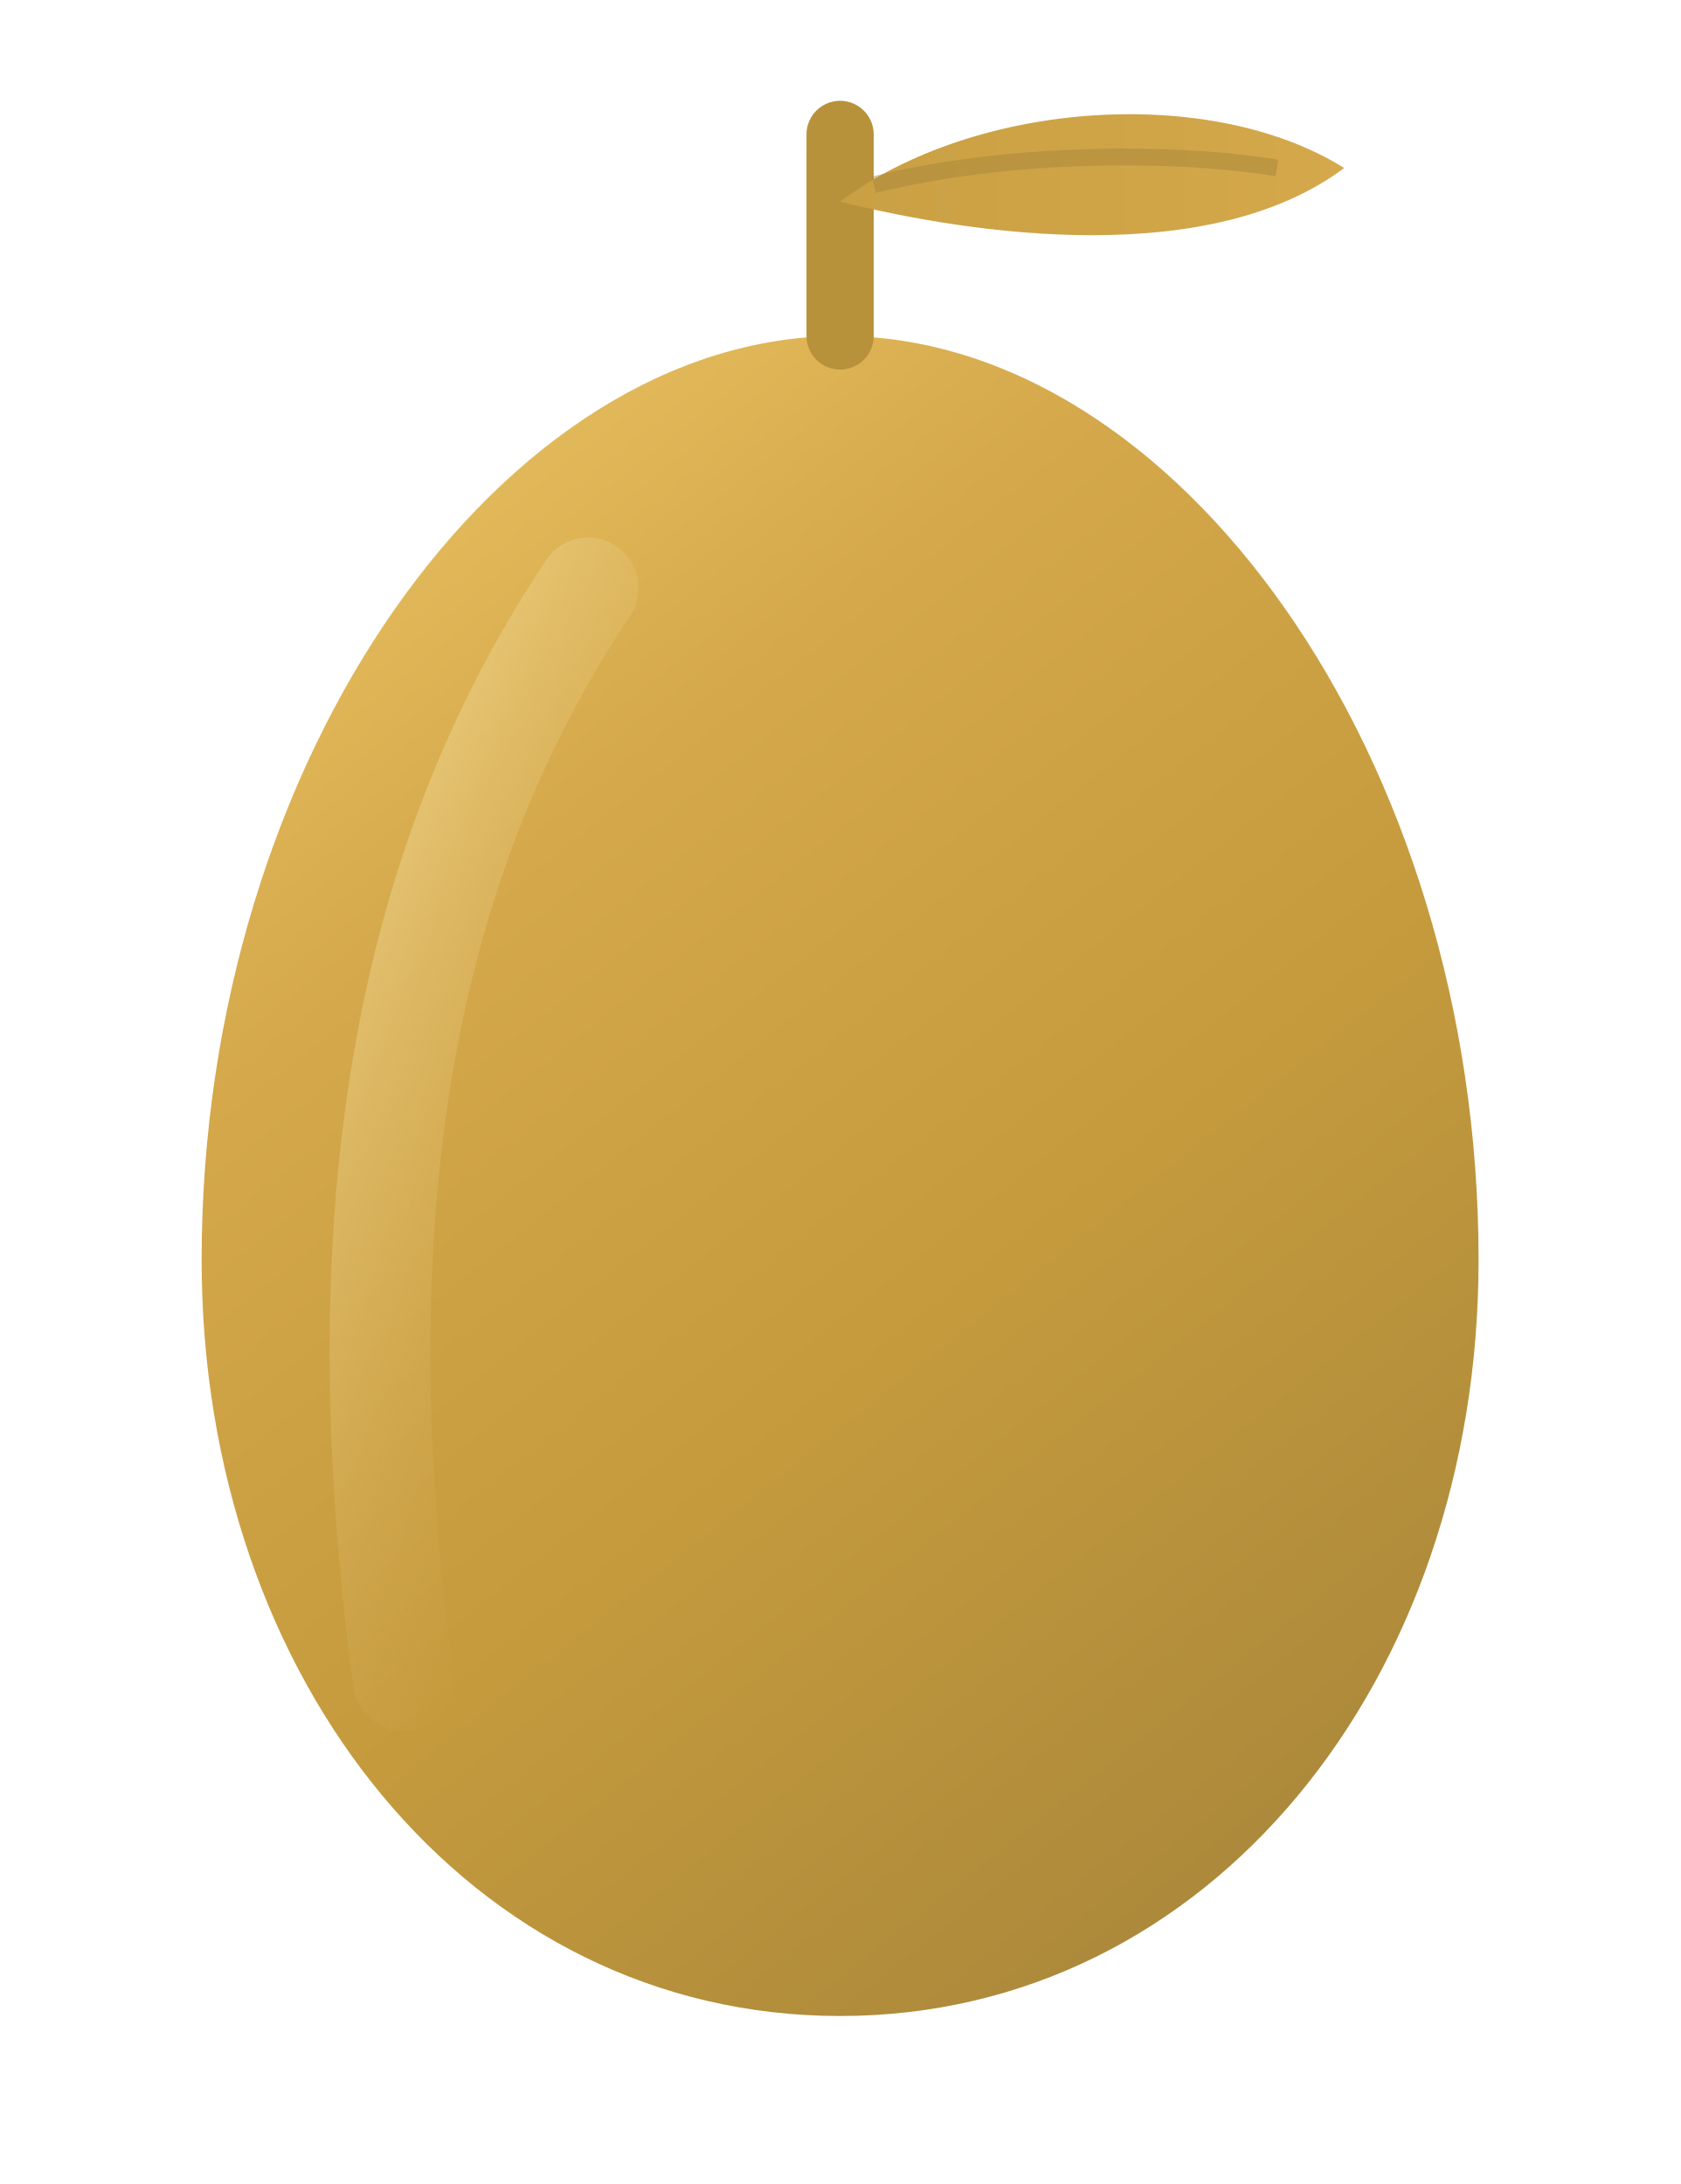
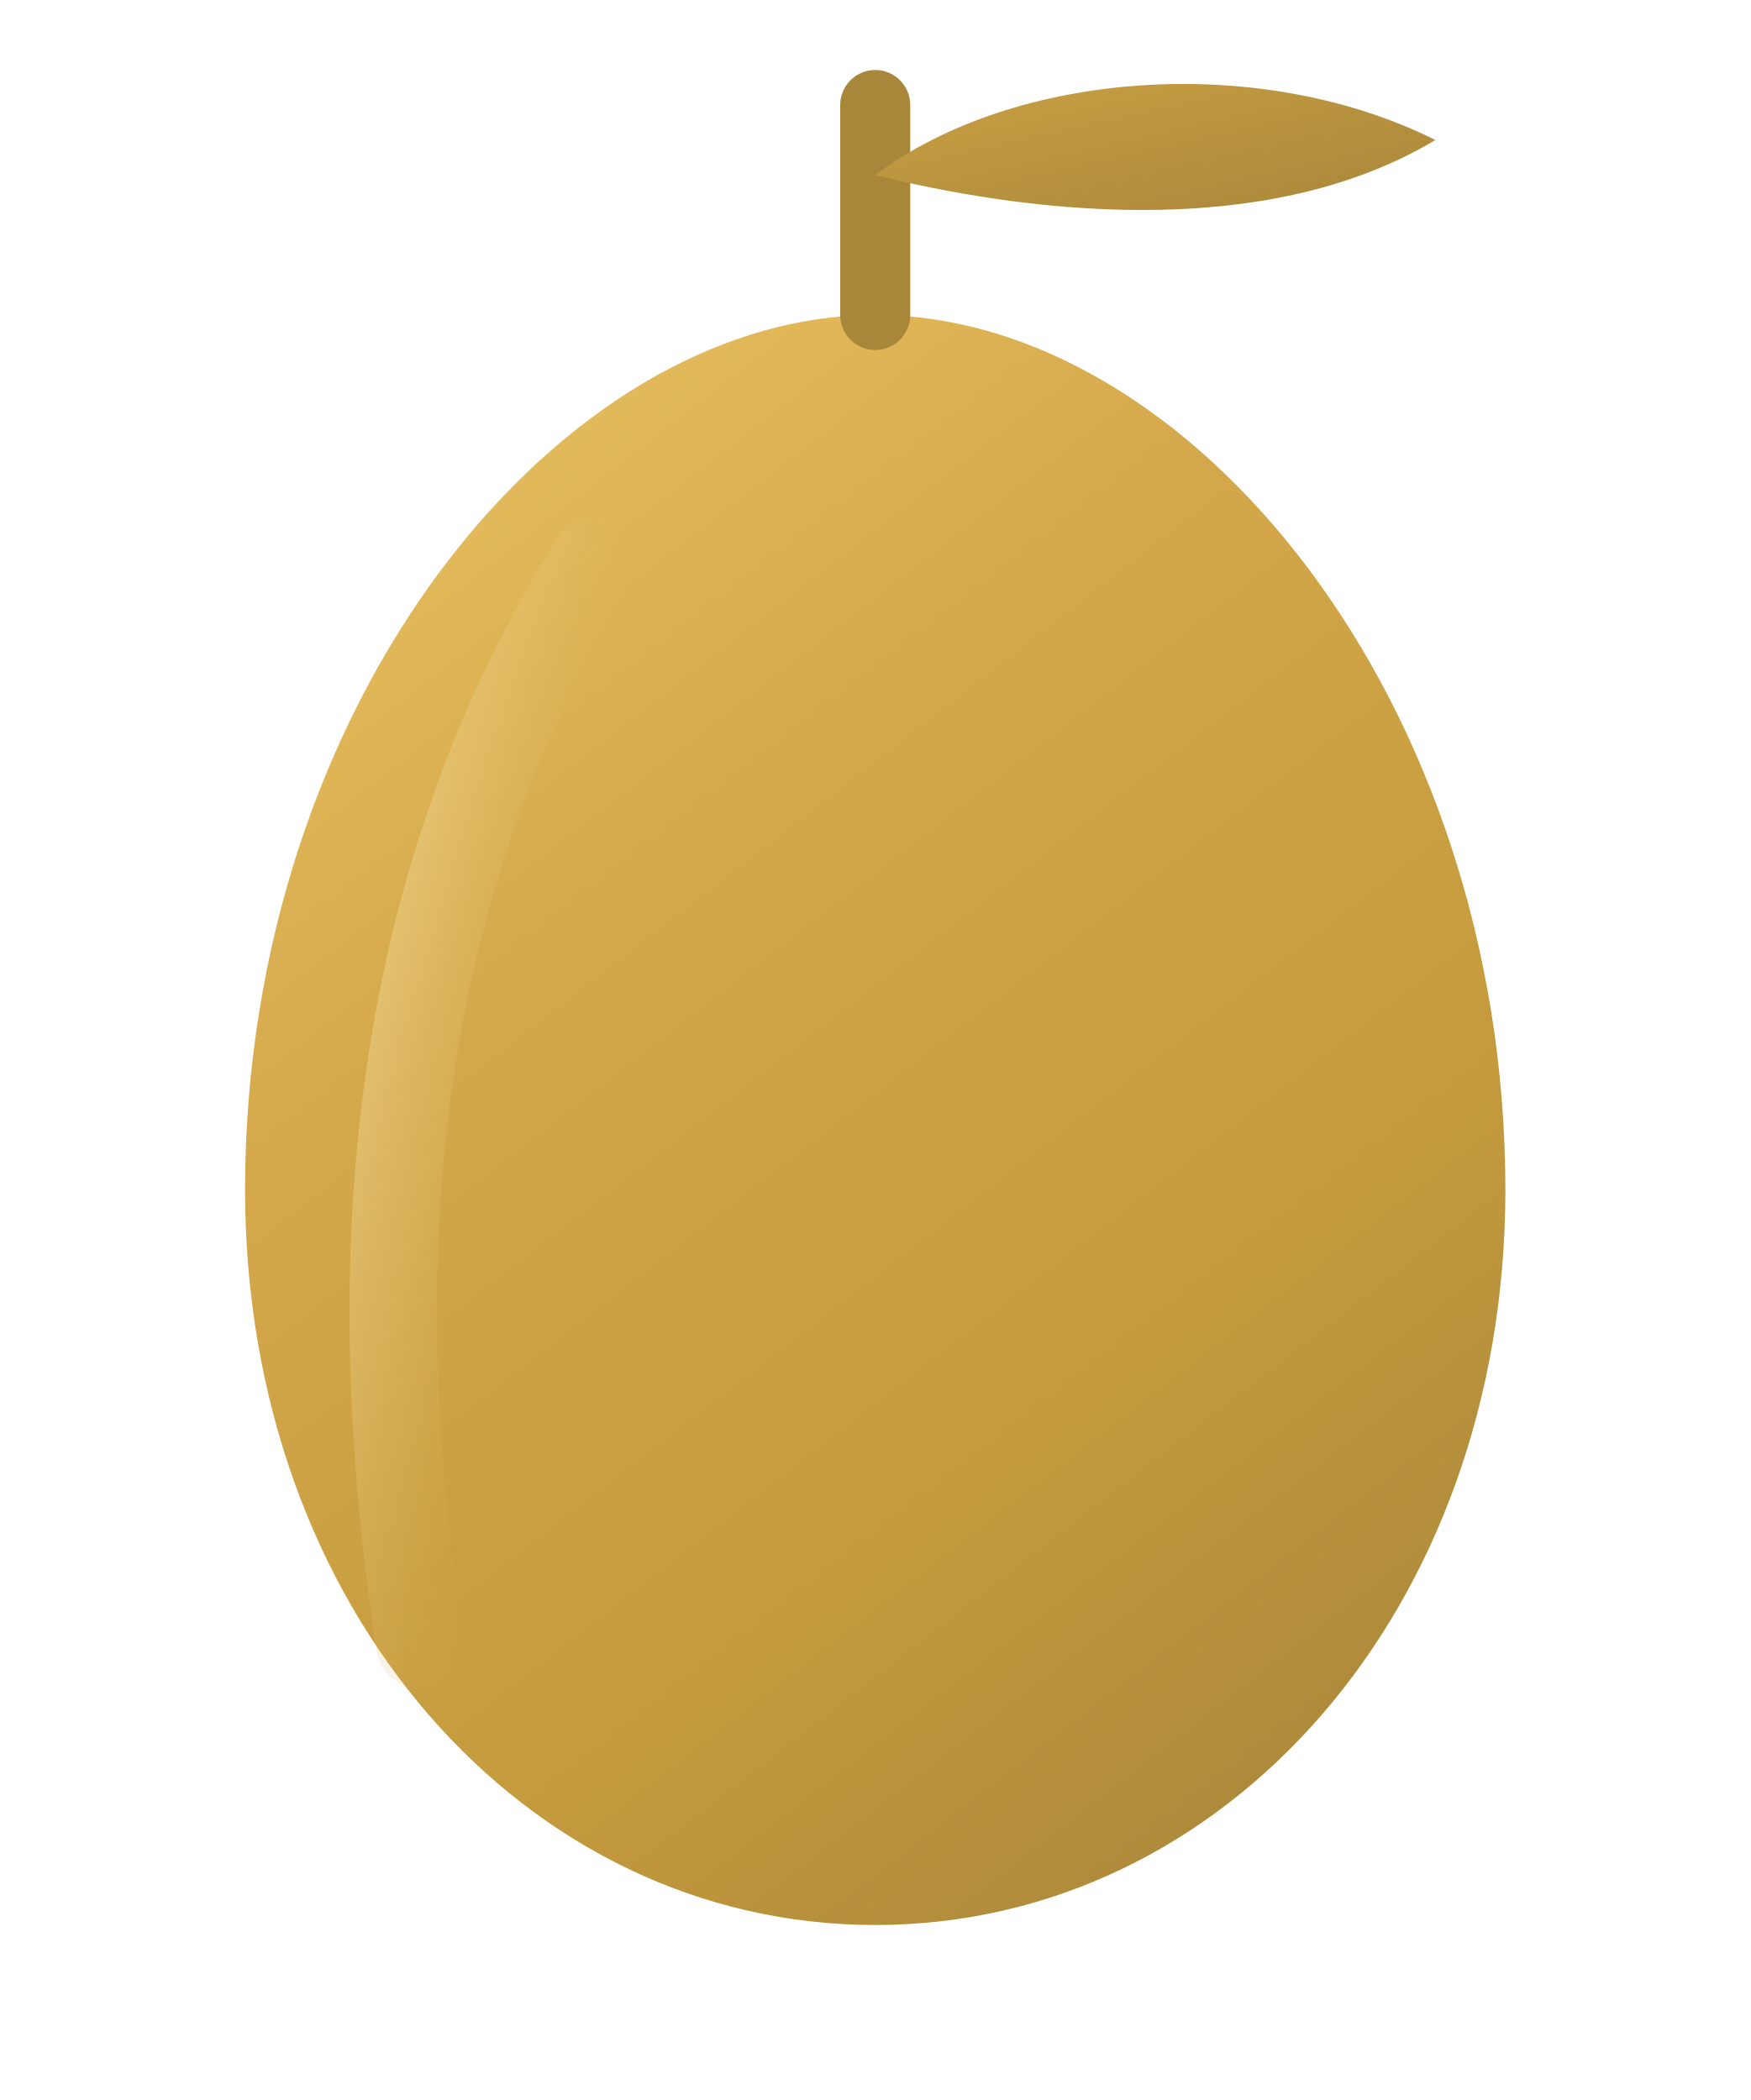
- <svg xmlns="http://www.w3.org/2000/svg" viewBox="0 0 100 130" fill="none">
+ <svg xmlns="http://www.w3.org/2000/svg" viewBox="0 0 100 120" fill="none">
  <defs>
-     <linearGradient id="mangoGold" x1="20%" y1="0%" x2="80%" y2="100%">
+     <linearGradient id="mangoGoldIcon" x1="20%" y1="0%" x2="80%" y2="100%">
      <stop offset="0%" stop-color="#E8C060" />
-       <stop offset="25%" stop-color="#D4A84B" />
-       <stop offset="60%" stop-color="#C49A3D" />
+       <stop offset="30%" stop-color="#D4A84B" />
+       <stop offset="70%" stop-color="#C49A3D" />
      <stop offset="100%" stop-color="#A8863A" />
    </linearGradient>
-     <linearGradient id="highlight" x1="0%" y1="0%" x2="50%" y2="100%">
-       <stop offset="0%" stop-color="#F5E0A0" stop-opacity="0.7" />
+     <linearGradient id="highlightIcon" x1="0%" y1="20%" x2="60%" y2="80%">
+       <stop offset="0%" stop-color="#F5E0A0" stop-opacity="0.5" />
      <stop offset="100%" stop-color="#D4A84B" stop-opacity="0" />
    </linearGradient>
-     <linearGradient id="leafGold" x1="0%" y1="50%" x2="100%" y2="50%">
+     <linearGradient id="leafGoldIcon" x1="0%" y1="0%" x2="100%" y2="100%">
      <stop offset="0%" stop-color="#C9A043" />
-       <stop offset="100%" stop-color="#D4A84B" />
+       <stop offset="100%" stop-color="#A8863A" />
    </linearGradient>
  </defs>
-   <path d="M50 20             C30 20, 12 45, 12 75             C12 100, 28 120, 50 120             C72 120, 88 100, 88 75             C88 45, 70 20, 50 20 Z" fill="url(#mangoGold)" />
-   <path d="M35 35             C25 50, 20 70, 24 100" stroke="url(#highlight)" stroke-width="6" stroke-linecap="round" fill="none" />
-   <path d="M50 20 L50 8" stroke="#B8923A" stroke-width="4" stroke-linecap="round" />
-   <path d="M50 12             C58 6, 72 5, 80 10             C72 16, 58 14, 50 12 Z" fill="url(#leafGold)" />
-   <path d="M52 11 C60 9, 70 9, 76 10" stroke="#A8863A" stroke-width="1" stroke-opacity="0.5" fill="none" />
+   <path d="M50 18             C32 18, 14 40, 14 68             C14 92, 30 110, 50 110             C70 110, 86 92, 86 68             C86 40, 68 18, 50 18 Z" fill="url(#mangoGoldIcon)" />
+   <path d="M34 32 C24 48, 20 68, 24 94" stroke="url(#highlightIcon)" stroke-width="5" stroke-linecap="round" fill="none" />
+   <path d="M50 18 L50 6" stroke="#A8863A" stroke-width="4" stroke-linecap="round" />
+   <path d="M50 10             C58 4, 72 3, 82 8             C72 14, 58 12, 50 10 Z" fill="url(#leafGoldIcon)" />
</svg>
